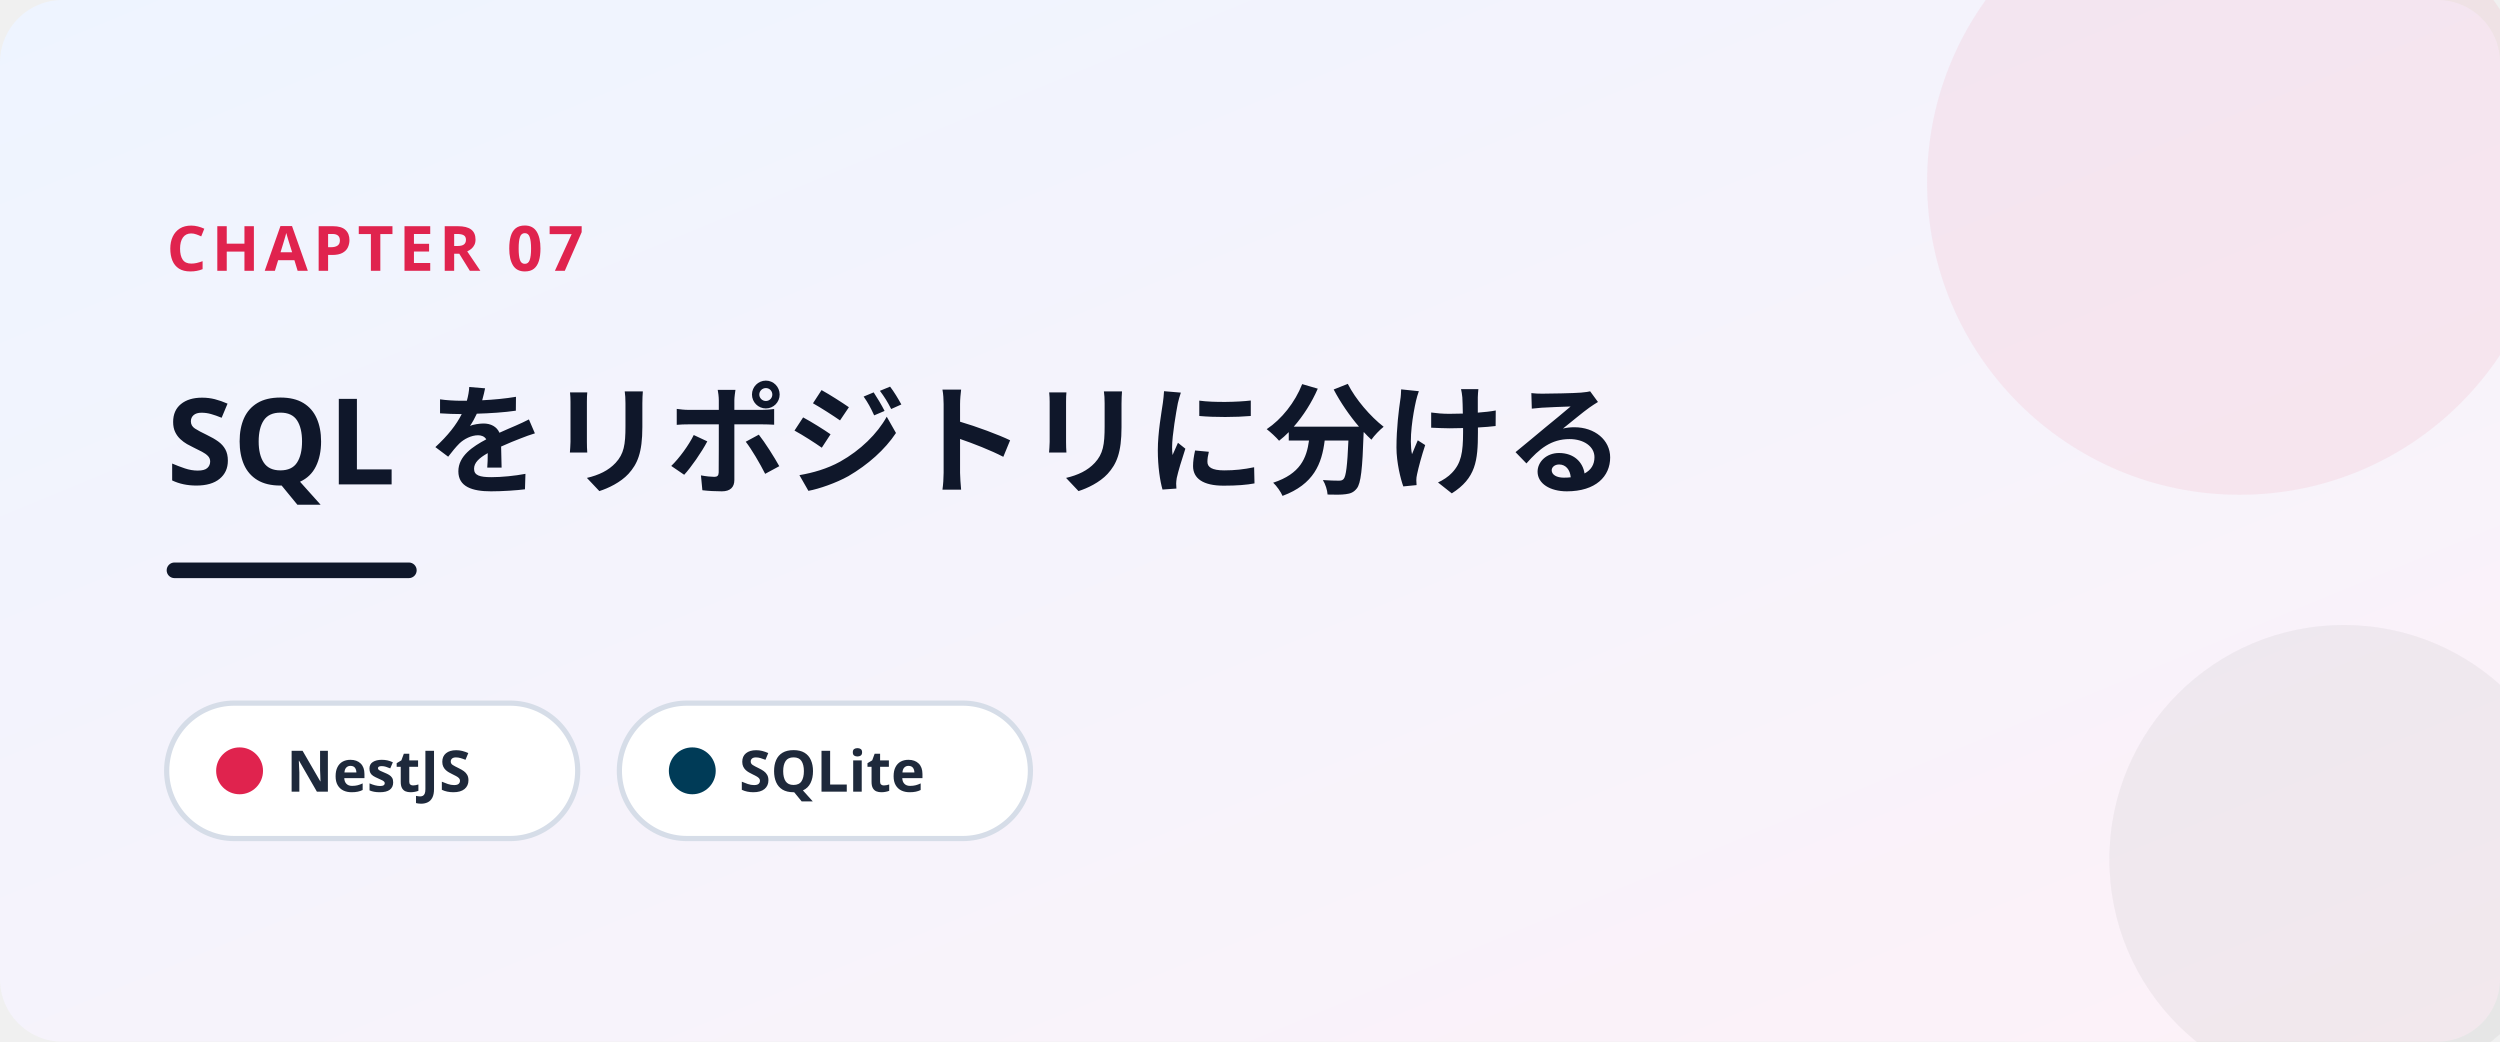
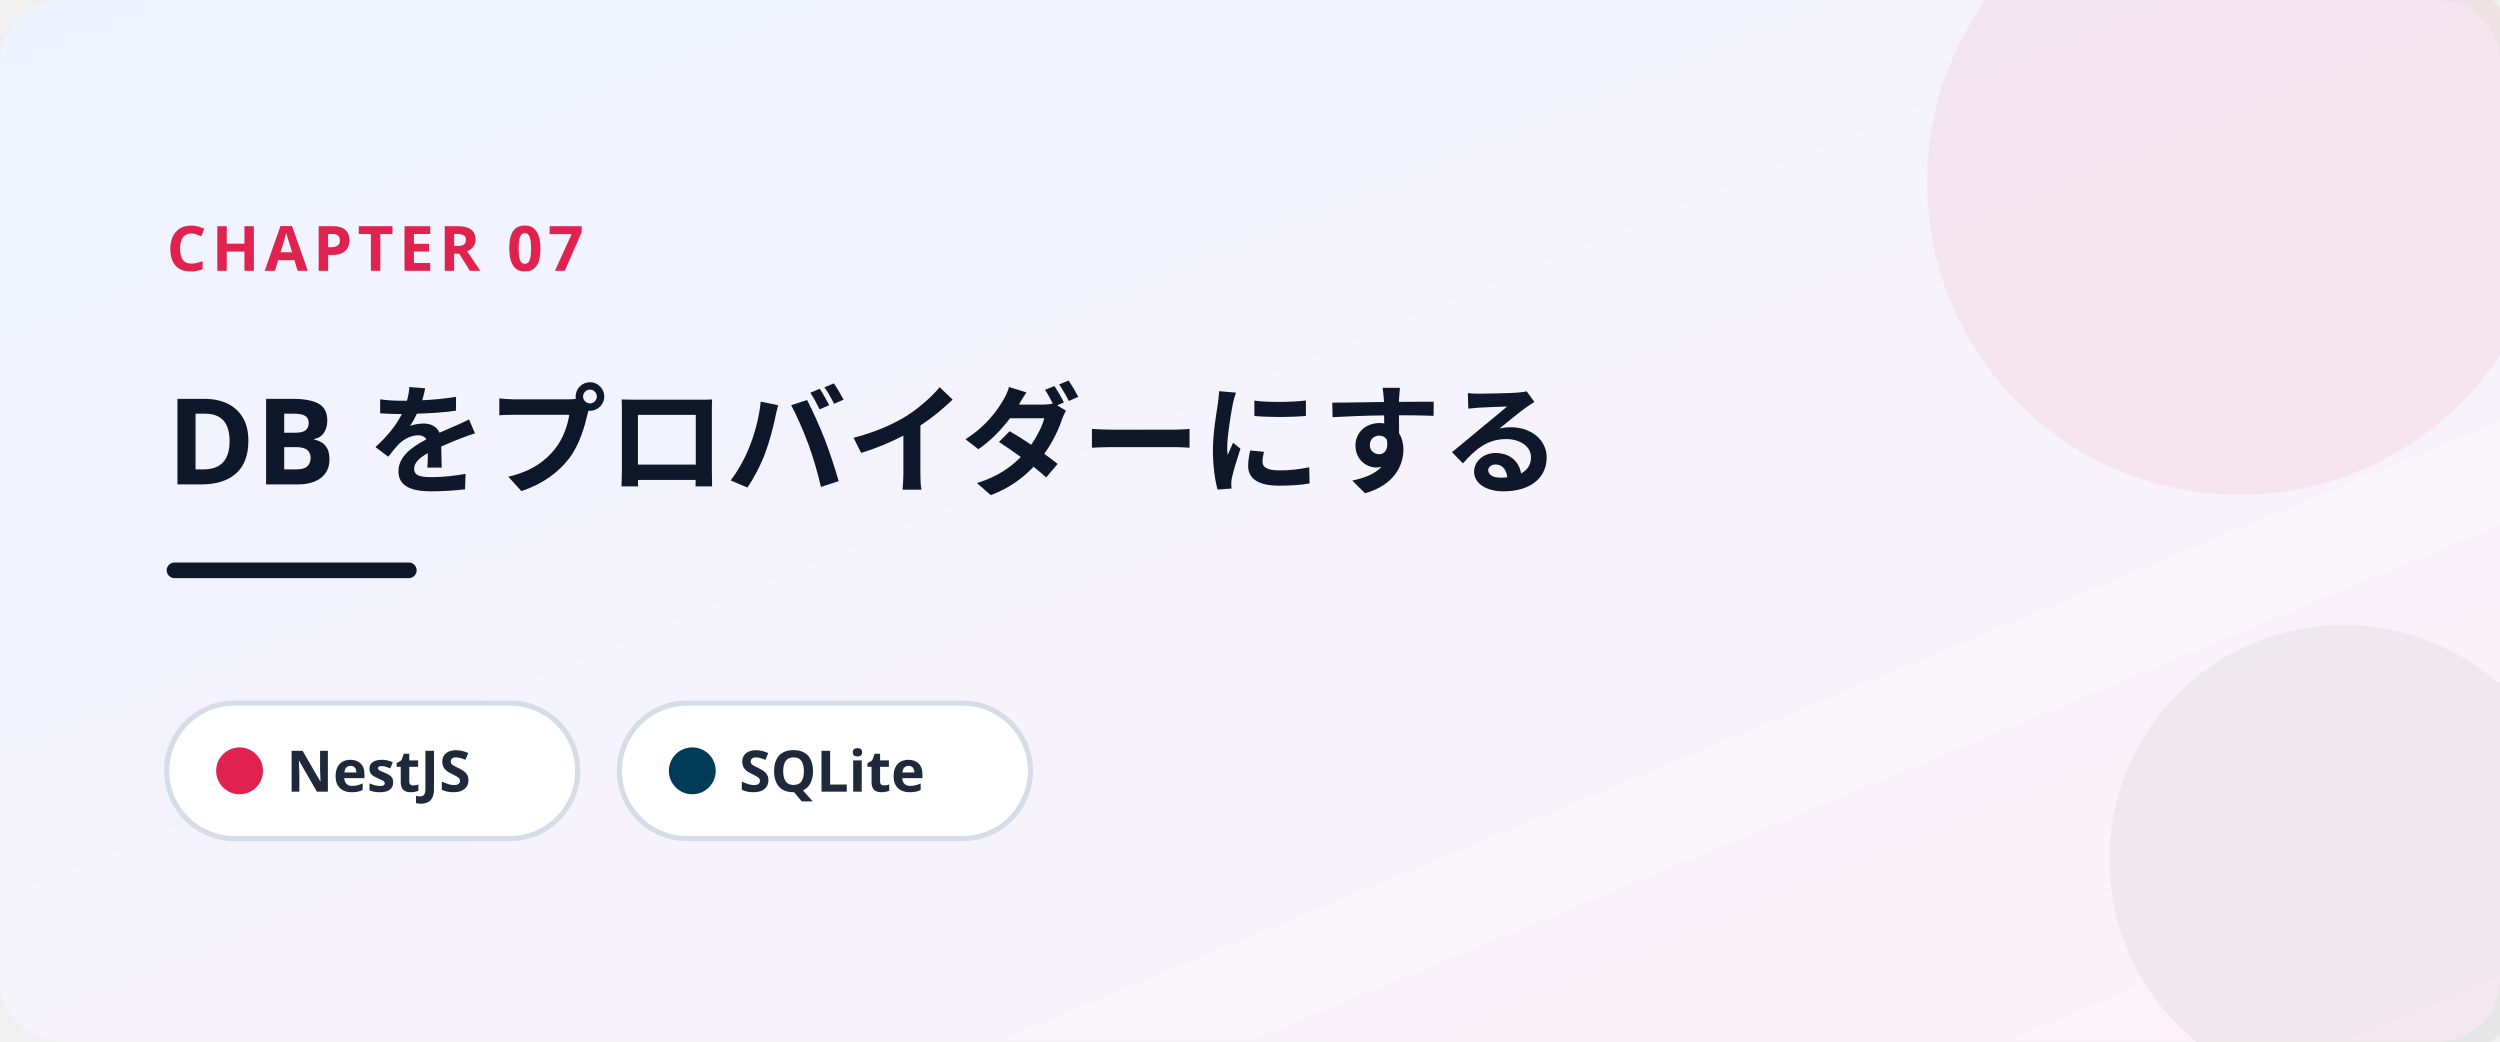
- <svg xmlns="http://www.w3.org/2000/svg" viewBox="0 0 960 400" width="960" height="400" role="img" aria-label="07 章: SQL をリポジトリに分ける">
+ <svg xmlns="http://www.w3.org/2000/svg" viewBox="0 0 960 400" width="960" height="400" role="img" aria-label="07 章: DB をプロバイダーにする">
  <defs>
    <linearGradient id="bg" x1="0" y1="0" x2="1" y2="1">
      <stop offset="0" stop-color="#eef4ff" />
      <stop offset="1" stop-color="#fdf2f8" />
    </linearGradient>
  </defs>
  <rect width="960" height="400" rx="24" fill="url(#bg)" />
  <circle cx="860" cy="70" r="120" fill="#e0234e" opacity="0.07" />
  <circle cx="900" cy="330" r="90" fill="#111111" opacity="0.05" />
  <text x="64" y="104" font-size="24" font-weight="700" fill="#e0234e" font-family="'Hiragino Sans','Noto Sans JP','Yu Gothic UI',system-ui,sans-serif" letter-spacing="2">CHAPTER 07</text>
-   <text x="64" y="186" font-size="46" font-weight="800" fill="#0f172a" font-family="'Hiragino Sans','Noto Sans JP','Yu Gothic UI',system-ui,sans-serif">SQL をリポジトリに分ける</text>
+   <text x="64" y="186" font-size="46" font-weight="800" fill="#0f172a" font-family="'Hiragino Sans','Noto Sans JP','Yu Gothic UI',system-ui,sans-serif">DB をプロバイダーにする</text>
  <rect x="64" y="216" width="96" height="6" rx="3" fill="#0f172a" />
  <g transform="translate(64 270)">
    <rect width="157.84" height="52" rx="26" fill="#ffffff" stroke="#d6dde8" stroke-width="2" />
    <circle cx="28" cy="26" r="9" fill="#E0234E" />
    <text x="46" y="34" font-size="22" font-weight="600" fill="#1e293b" font-family="'Hiragino Sans','Noto Sans JP','Yu Gothic UI',system-ui,sans-serif">NestJS</text>
  </g>
  <g transform="translate(237.84 270)">
    <rect width="157.84" height="52" rx="26" fill="#ffffff" stroke="#d6dde8" stroke-width="2" />
    <circle cx="28" cy="26" r="9" fill="#003B57" />
    <text x="46" y="34" font-size="22" font-weight="600" fill="#1e293b" font-family="'Hiragino Sans','Noto Sans JP','Yu Gothic UI',system-ui,sans-serif">SQLite</text>
  </g>
</svg>
